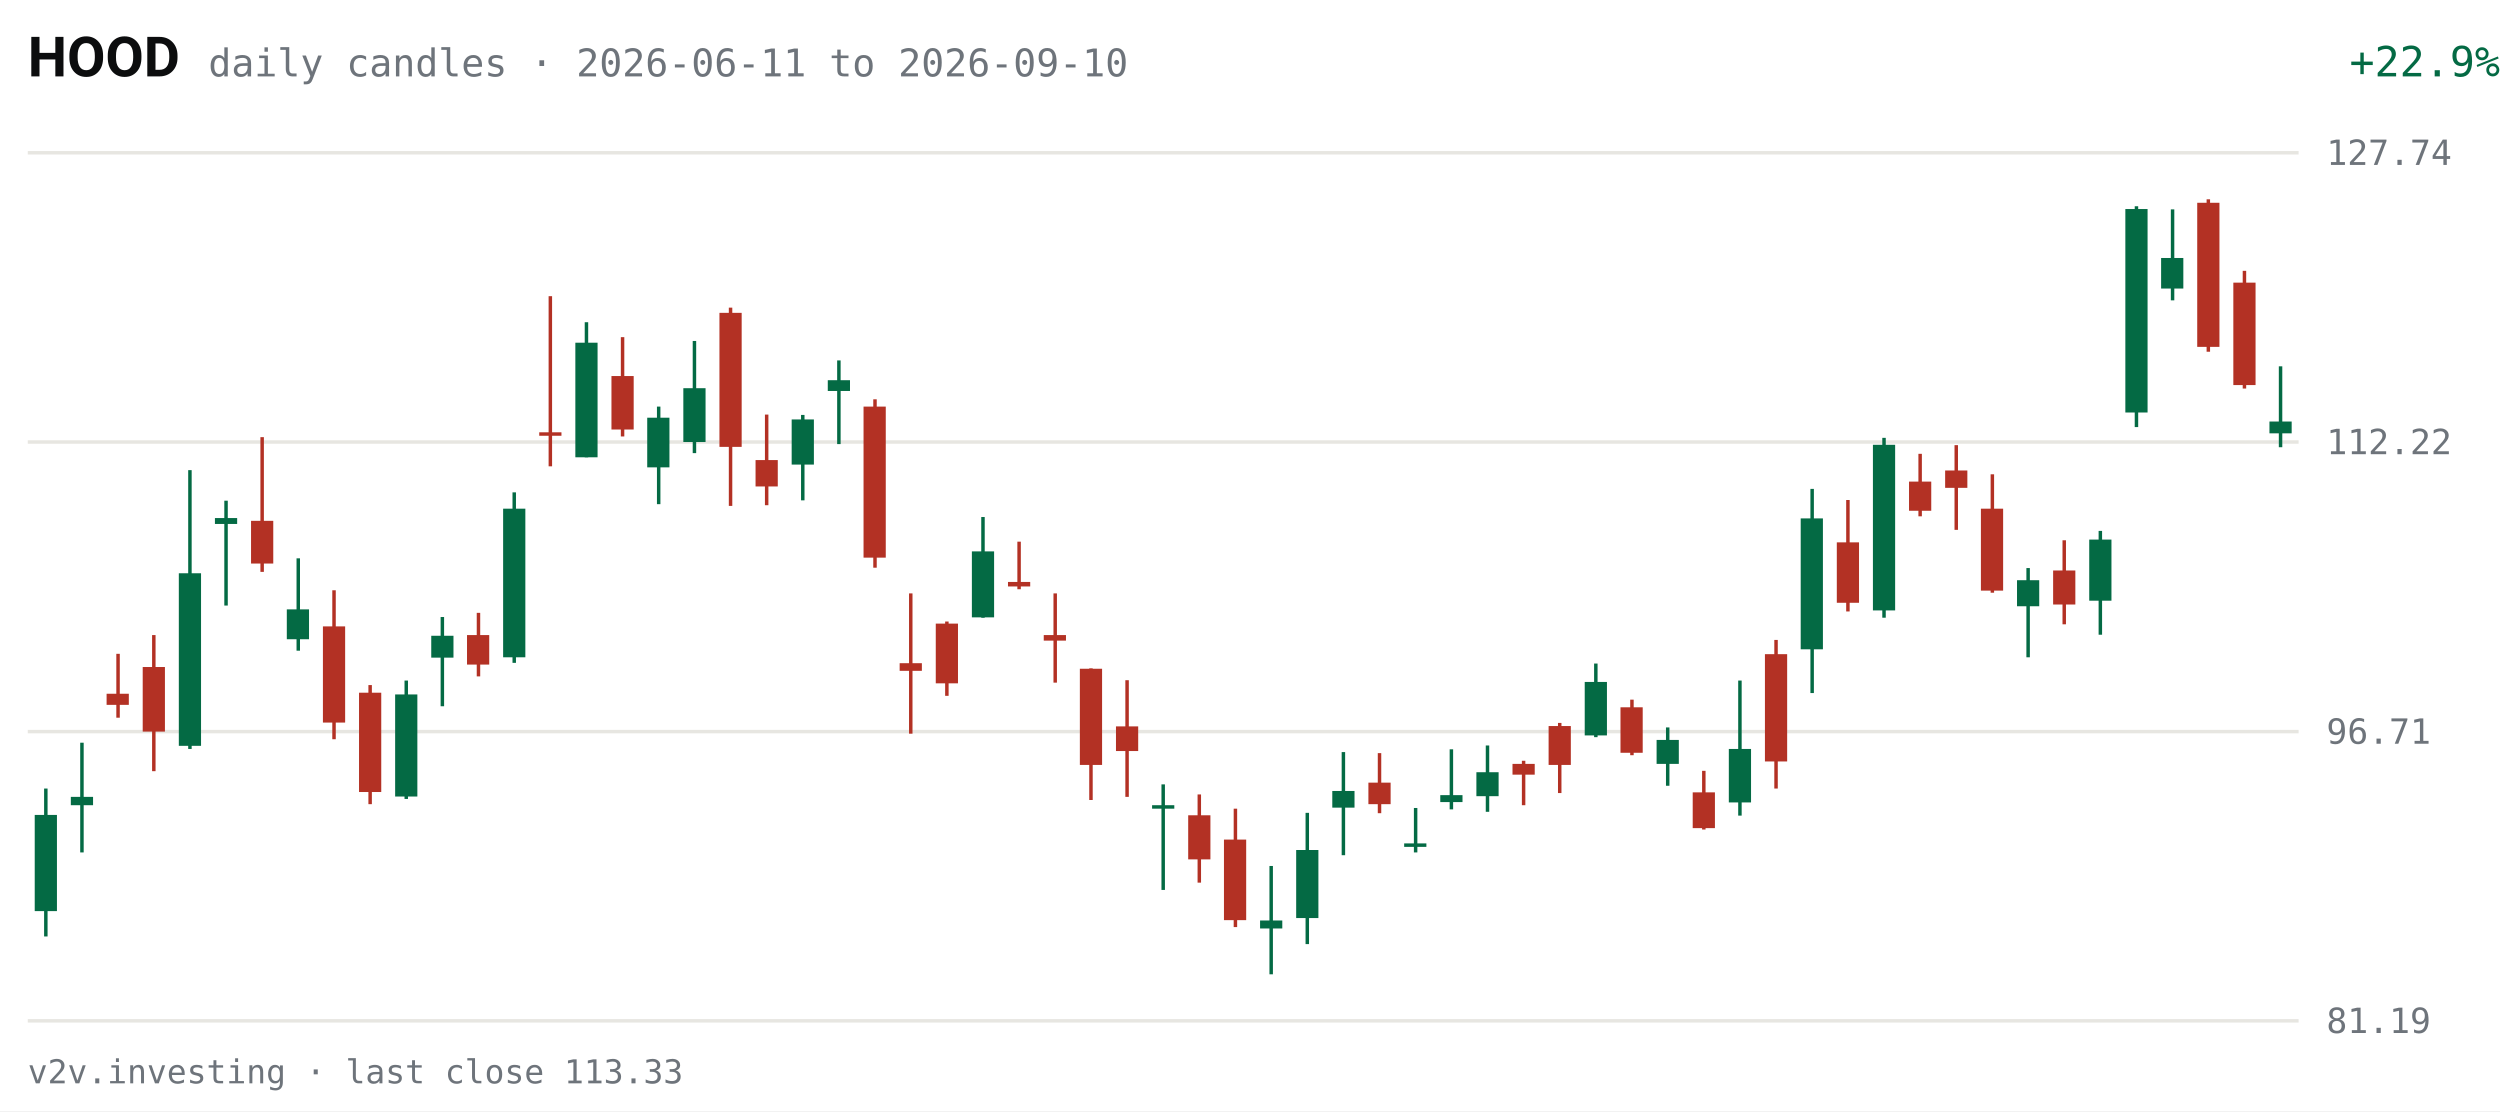
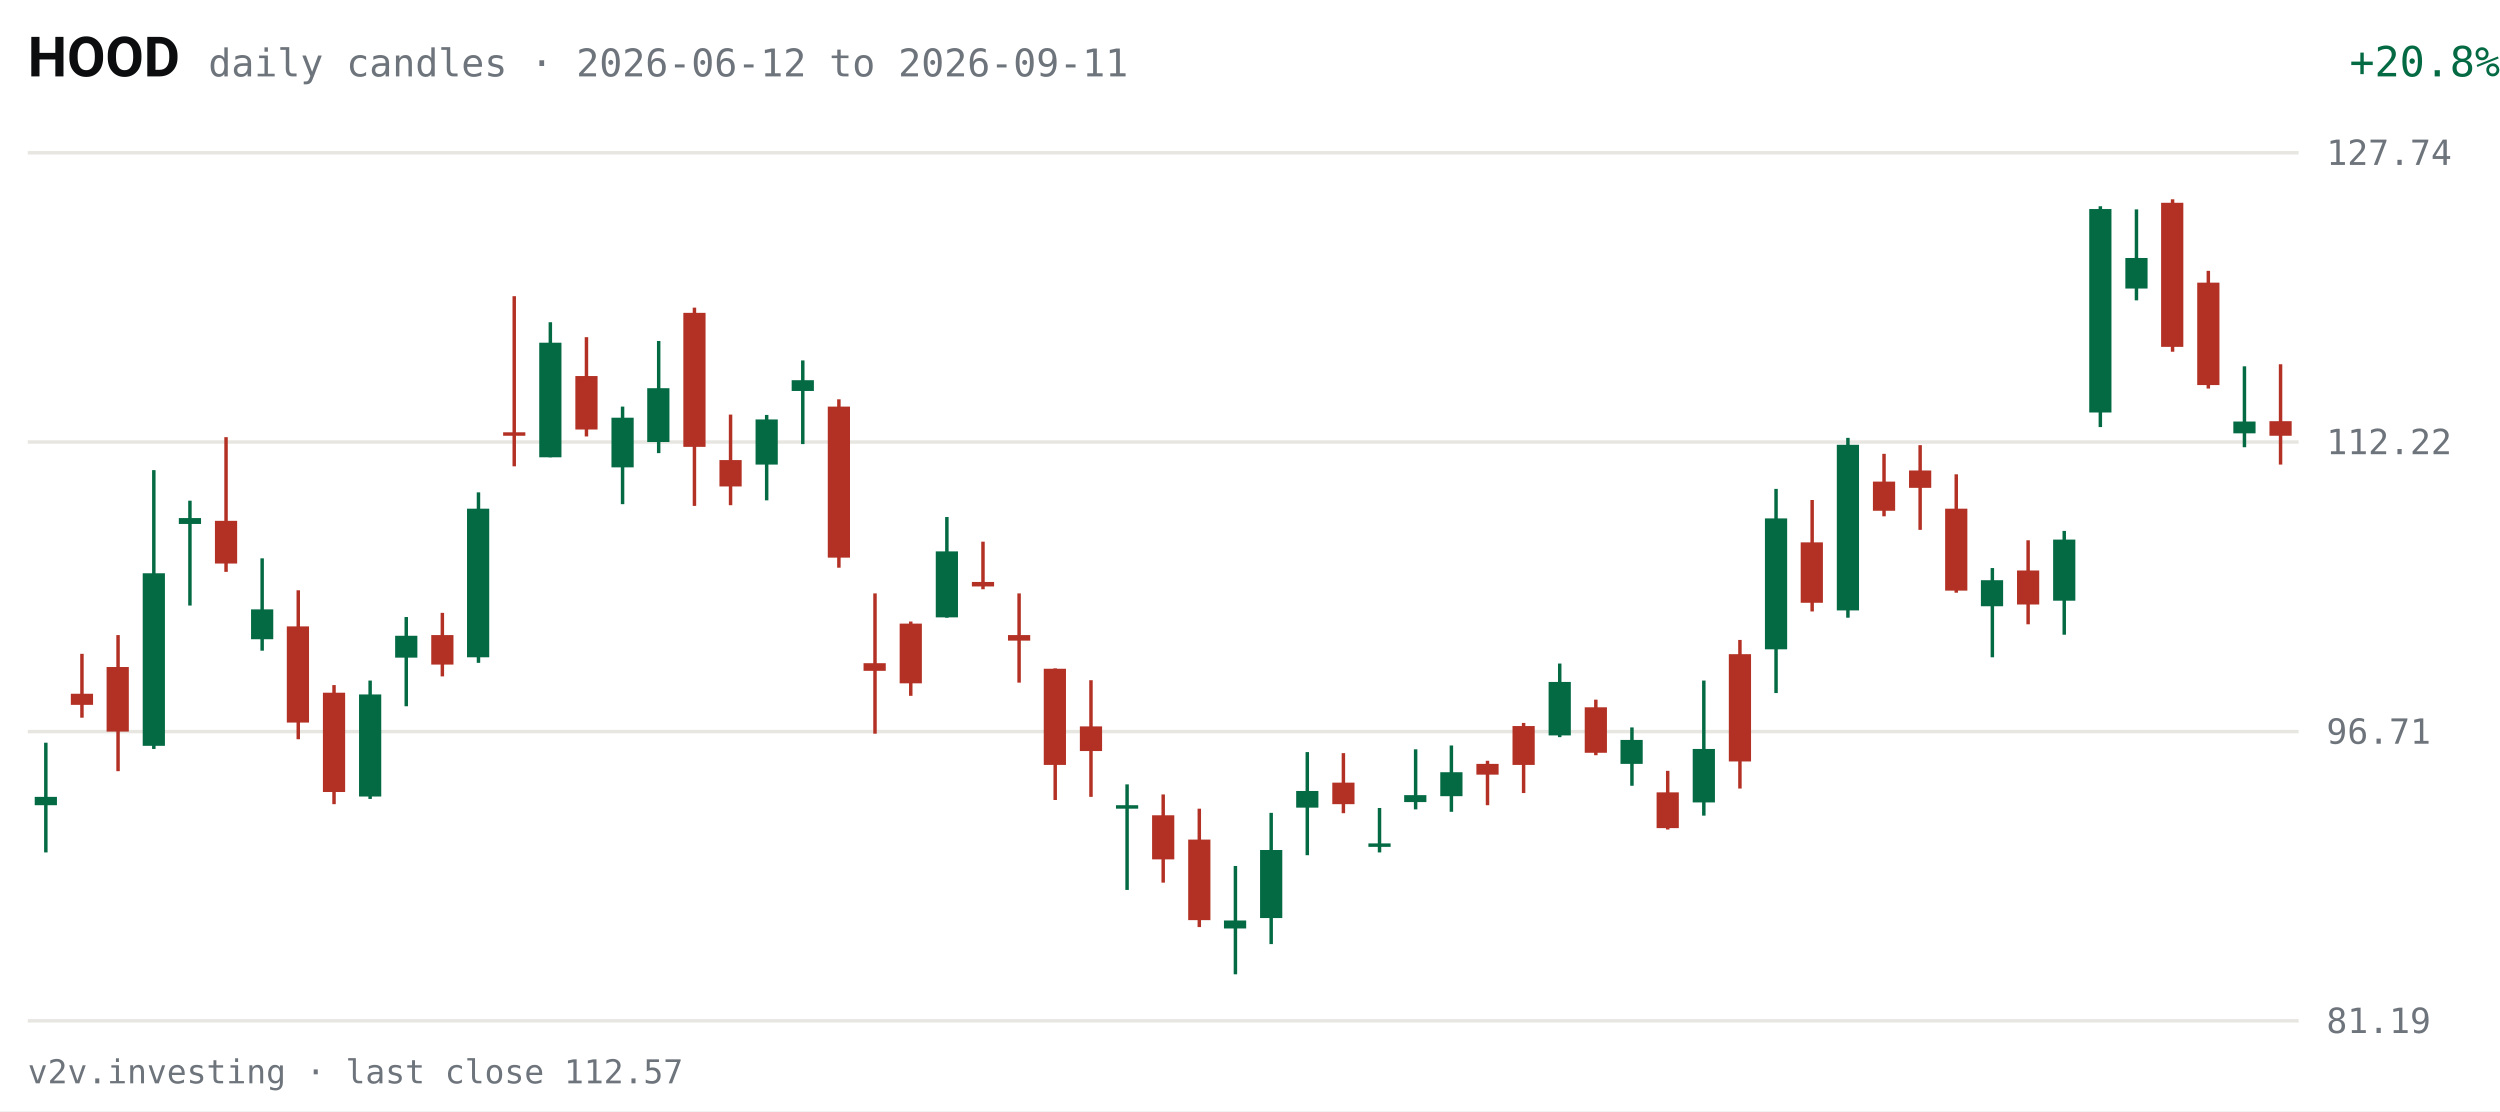
<svg xmlns="http://www.w3.org/2000/svg" viewBox="0 0 720 320" width="720" height="320" role="img" aria-label="HOOD daily candles, last 63 sessions">
  <rect width="720" height="320" fill="#FFFFFF" />
  <text x="8" y="22" fill="#0C0D0E" font-size="16" font-weight="600" font-family="system-ui,-apple-system,Segoe UI,Roboto,sans-serif">HOOD</text>
-   <text x="60" y="22" fill="#6E747B" font-size="11" font-family="ui-monospace,SFMono-Regular,Menlo,Consolas,monospace">daily candles · 2026-06-11 to 2026-09-10</text>
-   <text x="670" y="22" fill="#046A44" font-size="12" text-anchor="end" font-family="ui-monospace,SFMono-Regular,Menlo,Consolas,monospace" transform="translate(50,0)">+22.9%</text>
+   <text x="60" y="22" fill="#6E747B" font-size="11" font-family="ui-monospace,SFMono-Regular,Menlo,Consolas,monospace">daily candles · 2026-06-12 to 2026-09-11</text>
+   <text x="670" y="22" fill="#046A44" font-size="12" text-anchor="end" font-family="ui-monospace,SFMono-Regular,Menlo,Consolas,monospace" transform="translate(50,0)">+20.8%</text>
  <g font-family="ui-monospace,SFMono-Regular,Menlo,Consolas,monospace">
    <line x1="8" y1="294.0" x2="662" y2="294.0" stroke="#E7E6E1" stroke-width="1" />
    <text x="670" y="297.5" fill="#6E747B" font-size="10">81.19</text>
    <line x1="8" y1="210.7" x2="662" y2="210.7" stroke="#E7E6E1" stroke-width="1" />
    <text x="670" y="214.2" fill="#6E747B" font-size="10">96.71</text>
    <line x1="8" y1="127.3" x2="662" y2="127.3" stroke="#E7E6E1" stroke-width="1" />
    <text x="670" y="130.8" fill="#6E747B" font-size="10">112.22</text>
    <line x1="8" y1="44.0" x2="662" y2="44.0" stroke="#E7E6E1" stroke-width="1" />
    <text x="670" y="47.5" fill="#6E747B" font-size="10">127.74</text>
-     <line x1="13.2" y1="227.1" x2="13.2" y2="269.7" stroke="#046A44" stroke-width="1" />
-     <rect x="10.0" y="234.7" width="6.4" height="27.7" fill="#046A44" />
-     <line x1="23.6" y1="213.9" x2="23.6" y2="245.5" stroke="#046A44" stroke-width="1" />
-     <rect x="20.4" y="229.5" width="6.4" height="2.4" fill="#046A44" />
-     <line x1="34.0" y1="188.3" x2="34.0" y2="206.7" stroke="#B33124" stroke-width="1" />
-     <rect x="30.7" y="199.8" width="6.4" height="3.2" fill="#B33124" />
-     <line x1="44.3" y1="182.9" x2="44.3" y2="222.1" stroke="#B33124" stroke-width="1" />
-     <rect x="41.1" y="192.1" width="6.4" height="18.6" fill="#B33124" />
-     <line x1="54.7" y1="135.4" x2="54.7" y2="215.7" stroke="#046A44" stroke-width="1" />
-     <rect x="51.5" y="165.1" width="6.4" height="49.7" fill="#046A44" />
-     <line x1="65.1" y1="144.2" x2="65.1" y2="174.4" stroke="#046A44" stroke-width="1" />
-     <rect x="61.9" y="149.2" width="6.4" height="1.7" fill="#046A44" />
-     <line x1="75.5" y1="125.9" x2="75.5" y2="164.7" stroke="#B33124" stroke-width="1" />
-     <rect x="72.3" y="150.0" width="6.4" height="12.3" fill="#B33124" />
-     <line x1="85.9" y1="160.8" x2="85.9" y2="187.4" stroke="#046A44" stroke-width="1" />
-     <rect x="82.6" y="175.5" width="6.4" height="8.6" fill="#046A44" />
-     <line x1="96.2" y1="170.0" x2="96.2" y2="212.9" stroke="#B33124" stroke-width="1" />
-     <rect x="93.0" y="180.4" width="6.4" height="27.7" fill="#B33124" />
-     <line x1="106.6" y1="197.3" x2="106.6" y2="231.6" stroke="#B33124" stroke-width="1" />
-     <rect x="103.4" y="199.5" width="6.4" height="28.6" fill="#B33124" />
-     <line x1="117.0" y1="196.0" x2="117.0" y2="230.1" stroke="#046A44" stroke-width="1" />
-     <rect x="113.8" y="200.0" width="6.4" height="29.4" fill="#046A44" />
-     <line x1="127.4" y1="177.7" x2="127.4" y2="203.4" stroke="#046A44" stroke-width="1" />
-     <rect x="124.2" y="183.1" width="6.4" height="6.3" fill="#046A44" />
-     <line x1="137.8" y1="176.5" x2="137.8" y2="194.8" stroke="#B33124" stroke-width="1" />
-     <rect x="134.5" y="182.9" width="6.4" height="8.5" fill="#B33124" />
-     <line x1="148.1" y1="141.8" x2="148.1" y2="190.9" stroke="#046A44" stroke-width="1" />
-     <rect x="144.9" y="146.5" width="6.4" height="42.8" fill="#046A44" />
-     <line x1="158.5" y1="85.3" x2="158.5" y2="134.3" stroke="#B33124" stroke-width="1" />
-     <rect x="155.3" y="124.5" width="6.4" height="1.0" fill="#B33124" />
-     <line x1="168.9" y1="92.8" x2="168.9" y2="131.7" stroke="#046A44" stroke-width="1" />
-     <rect x="165.7" y="98.7" width="6.4" height="33.0" fill="#046A44" />
-     <line x1="179.3" y1="97.1" x2="179.3" y2="125.7" stroke="#B33124" stroke-width="1" />
-     <rect x="176.1" y="108.3" width="6.4" height="15.4" fill="#B33124" />
-     <line x1="189.7" y1="117.1" x2="189.7" y2="145.2" stroke="#046A44" stroke-width="1" />
-     <rect x="186.4" y="120.3" width="6.4" height="14.3" fill="#046A44" />
-     <line x1="200.0" y1="98.2" x2="200.0" y2="130.5" stroke="#046A44" stroke-width="1" />
-     <rect x="196.8" y="111.8" width="6.4" height="15.5" fill="#046A44" />
-     <line x1="210.4" y1="88.6" x2="210.4" y2="145.7" stroke="#B33124" stroke-width="1" />
-     <rect x="207.2" y="90.1" width="6.4" height="38.6" fill="#B33124" />
-     <line x1="220.8" y1="119.4" x2="220.8" y2="145.5" stroke="#B33124" stroke-width="1" />
-     <rect x="217.6" y="132.5" width="6.4" height="7.6" fill="#B33124" />
-     <line x1="231.2" y1="119.5" x2="231.2" y2="144.1" stroke="#046A44" stroke-width="1" />
-     <rect x="228.0" y="120.8" width="6.4" height="13.0" fill="#046A44" />
-     <line x1="241.6" y1="103.8" x2="241.6" y2="127.9" stroke="#046A44" stroke-width="1" />
-     <rect x="238.4" y="109.5" width="6.4" height="3.1" fill="#046A44" />
-     <line x1="252.0" y1="115.0" x2="252.0" y2="163.5" stroke="#B33124" stroke-width="1" />
-     <rect x="248.7" y="117.1" width="6.4" height="43.5" fill="#B33124" />
-     <line x1="262.3" y1="170.9" x2="262.3" y2="211.3" stroke="#B33124" stroke-width="1" />
-     <rect x="259.1" y="191.0" width="6.4" height="2.2" fill="#B33124" />
-     <line x1="272.7" y1="179.0" x2="272.7" y2="200.4" stroke="#B33124" stroke-width="1" />
-     <rect x="269.5" y="179.6" width="6.4" height="17.2" fill="#B33124" />
-     <line x1="283.1" y1="148.9" x2="283.1" y2="177.9" stroke="#046A44" stroke-width="1" />
-     <rect x="279.9" y="158.8" width="6.4" height="19.0" fill="#046A44" />
-     <line x1="293.5" y1="156.0" x2="293.5" y2="169.7" stroke="#B33124" stroke-width="1" />
-     <rect x="290.3" y="167.6" width="6.4" height="1.3" fill="#B33124" />
-     <line x1="303.9" y1="170.9" x2="303.9" y2="196.6" stroke="#B33124" stroke-width="1" />
-     <rect x="300.6" y="182.9" width="6.4" height="1.6" fill="#B33124" />
-     <line x1="314.2" y1="192.5" x2="314.2" y2="230.4" stroke="#B33124" stroke-width="1" />
-     <rect x="311.0" y="192.6" width="6.4" height="27.7" fill="#B33124" />
-     <line x1="324.6" y1="195.9" x2="324.6" y2="229.5" stroke="#B33124" stroke-width="1" />
-     <rect x="321.4" y="209.2" width="6.4" height="7.1" fill="#B33124" />
-     <line x1="335.0" y1="225.9" x2="335.0" y2="256.3" stroke="#046A44" stroke-width="1" />
-     <rect x="331.8" y="231.9" width="6.4" height="1.0" fill="#046A44" />
-     <line x1="345.4" y1="228.8" x2="345.4" y2="254.2" stroke="#B33124" stroke-width="1" />
-     <rect x="342.2" y="234.8" width="6.4" height="12.7" fill="#B33124" />
-     <line x1="355.8" y1="232.9" x2="355.8" y2="267.0" stroke="#B33124" stroke-width="1" />
-     <rect x="352.5" y="241.8" width="6.4" height="23.2" fill="#B33124" />
-     <line x1="366.1" y1="249.4" x2="366.1" y2="280.6" stroke="#046A44" stroke-width="1" />
-     <rect x="362.9" y="265.1" width="6.4" height="2.3" fill="#046A44" />
-     <line x1="376.5" y1="234.1" x2="376.5" y2="271.9" stroke="#046A44" stroke-width="1" />
-     <rect x="373.3" y="244.8" width="6.4" height="19.6" fill="#046A44" />
-     <line x1="386.9" y1="216.6" x2="386.9" y2="246.3" stroke="#046A44" stroke-width="1" />
-     <rect x="383.7" y="227.8" width="6.4" height="4.8" fill="#046A44" />
-     <line x1="397.3" y1="216.9" x2="397.3" y2="234.2" stroke="#B33124" stroke-width="1" />
-     <rect x="394.1" y="225.4" width="6.4" height="6.2" fill="#B33124" />
-     <line x1="407.7" y1="232.7" x2="407.7" y2="245.5" stroke="#046A44" stroke-width="1" />
-     <rect x="404.4" y="242.9" width="6.4" height="1.0" fill="#046A44" />
-     <line x1="418.0" y1="215.8" x2="418.0" y2="233.1" stroke="#046A44" stroke-width="1" />
-     <rect x="414.8" y="229.0" width="6.4" height="2.0" fill="#046A44" />
-     <line x1="428.4" y1="214.7" x2="428.4" y2="233.8" stroke="#046A44" stroke-width="1" />
-     <rect x="425.2" y="222.4" width="6.4" height="6.9" fill="#046A44" />
-     <line x1="438.8" y1="219.1" x2="438.8" y2="231.9" stroke="#B33124" stroke-width="1" />
-     <rect x="435.6" y="220.0" width="6.4" height="3.1" fill="#B33124" />
-     <line x1="449.2" y1="208.2" x2="449.2" y2="228.4" stroke="#B33124" stroke-width="1" />
-     <rect x="446.0" y="209.1" width="6.4" height="11.2" fill="#B33124" />
-     <line x1="459.6" y1="191.1" x2="459.6" y2="212.3" stroke="#046A44" stroke-width="1" />
-     <rect x="456.4" y="196.4" width="6.4" height="15.4" fill="#046A44" />
-     <line x1="470.0" y1="201.5" x2="470.0" y2="217.5" stroke="#B33124" stroke-width="1" />
-     <rect x="466.7" y="203.7" width="6.4" height="13.1" fill="#B33124" />
-     <line x1="480.3" y1="209.5" x2="480.3" y2="226.3" stroke="#046A44" stroke-width="1" />
-     <rect x="477.1" y="213.1" width="6.4" height="6.9" fill="#046A44" />
-     <line x1="490.7" y1="222.0" x2="490.7" y2="238.9" stroke="#B33124" stroke-width="1" />
-     <rect x="487.5" y="228.2" width="6.4" height="10.3" fill="#B33124" />
-     <line x1="501.1" y1="196.0" x2="501.1" y2="234.9" stroke="#046A44" stroke-width="1" />
-     <rect x="497.9" y="215.7" width="6.4" height="15.4" fill="#046A44" />
-     <line x1="511.5" y1="184.3" x2="511.5" y2="227.1" stroke="#B33124" stroke-width="1" />
-     <rect x="508.3" y="188.4" width="6.4" height="30.9" fill="#B33124" />
-     <line x1="521.9" y1="140.8" x2="521.9" y2="199.6" stroke="#046A44" stroke-width="1" />
-     <rect x="518.6" y="149.3" width="6.4" height="37.7" fill="#046A44" />
-     <line x1="532.2" y1="144.0" x2="532.2" y2="176.1" stroke="#B33124" stroke-width="1" />
-     <rect x="529.0" y="156.2" width="6.4" height="17.4" fill="#B33124" />
-     <line x1="542.6" y1="126.1" x2="542.6" y2="177.9" stroke="#046A44" stroke-width="1" />
-     <rect x="539.4" y="128.1" width="6.4" height="47.7" fill="#046A44" />
-     <line x1="553.0" y1="130.7" x2="553.0" y2="148.7" stroke="#B33124" stroke-width="1" />
-     <rect x="549.8" y="138.7" width="6.4" height="8.4" fill="#B33124" />
-     <line x1="563.4" y1="128.2" x2="563.4" y2="152.6" stroke="#B33124" stroke-width="1" />
-     <rect x="560.2" y="135.5" width="6.4" height="5.0" fill="#B33124" />
-     <line x1="573.8" y1="136.6" x2="573.8" y2="170.7" stroke="#B33124" stroke-width="1" />
-     <rect x="570.5" y="146.5" width="6.4" height="23.6" fill="#B33124" />
-     <line x1="584.1" y1="163.6" x2="584.1" y2="189.3" stroke="#046A44" stroke-width="1" />
-     <rect x="580.9" y="167.1" width="6.4" height="7.5" fill="#046A44" />
-     <line x1="594.5" y1="155.6" x2="594.5" y2="179.8" stroke="#B33124" stroke-width="1" />
-     <rect x="591.3" y="164.3" width="6.4" height="9.8" fill="#B33124" />
-     <line x1="604.9" y1="152.9" x2="604.9" y2="182.8" stroke="#046A44" stroke-width="1" />
-     <rect x="601.7" y="155.4" width="6.4" height="17.6" fill="#046A44" />
-     <line x1="615.3" y1="59.4" x2="615.3" y2="123.0" stroke="#046A44" stroke-width="1" />
-     <rect x="612.1" y="60.2" width="6.4" height="58.6" fill="#046A44" />
-     <line x1="625.7" y1="60.3" x2="625.7" y2="86.5" stroke="#046A44" stroke-width="1" />
-     <rect x="622.4" y="74.3" width="6.4" height="8.8" fill="#046A44" />
-     <line x1="636.0" y1="57.4" x2="636.0" y2="101.3" stroke="#B33124" stroke-width="1" />
-     <rect x="632.8" y="58.4" width="6.4" height="41.5" fill="#B33124" />
-     <line x1="646.4" y1="78.0" x2="646.4" y2="111.9" stroke="#B33124" stroke-width="1" />
-     <rect x="643.2" y="81.4" width="6.4" height="29.5" fill="#B33124" />
-     <line x1="656.8" y1="105.5" x2="656.8" y2="128.8" stroke="#046A44" stroke-width="1" />
-     <rect x="653.6" y="121.4" width="6.4" height="3.4" fill="#046A44" />
+     <line x1="13.2" y1="213.9" x2="13.2" y2="245.5" stroke="#046A44" stroke-width="1" />
+     <rect x="10.0" y="229.5" width="6.4" height="2.4" fill="#046A44" />
+     <line x1="23.6" y1="188.3" x2="23.6" y2="206.7" stroke="#B33124" stroke-width="1" />
+     <rect x="20.4" y="199.8" width="6.4" height="3.2" fill="#B33124" />
+     <line x1="34.0" y1="182.9" x2="34.0" y2="222.1" stroke="#B33124" stroke-width="1" />
+     <rect x="30.7" y="192.1" width="6.4" height="18.6" fill="#B33124" />
+     <line x1="44.3" y1="135.4" x2="44.3" y2="215.7" stroke="#046A44" stroke-width="1" />
+     <rect x="41.1" y="165.1" width="6.4" height="49.7" fill="#046A44" />
+     <line x1="54.7" y1="144.2" x2="54.7" y2="174.4" stroke="#046A44" stroke-width="1" />
+     <rect x="51.5" y="149.2" width="6.4" height="1.7" fill="#046A44" />
+     <line x1="65.1" y1="125.9" x2="65.1" y2="164.7" stroke="#B33124" stroke-width="1" />
+     <rect x="61.9" y="150.0" width="6.4" height="12.3" fill="#B33124" />
+     <line x1="75.5" y1="160.8" x2="75.5" y2="187.4" stroke="#046A44" stroke-width="1" />
+     <rect x="72.3" y="175.5" width="6.4" height="8.6" fill="#046A44" />
+     <line x1="85.9" y1="170.0" x2="85.9" y2="212.9" stroke="#B33124" stroke-width="1" />
+     <rect x="82.6" y="180.4" width="6.4" height="27.7" fill="#B33124" />
+     <line x1="96.2" y1="197.3" x2="96.2" y2="231.6" stroke="#B33124" stroke-width="1" />
+     <rect x="93.0" y="199.5" width="6.4" height="28.6" fill="#B33124" />
+     <line x1="106.6" y1="196.0" x2="106.6" y2="230.1" stroke="#046A44" stroke-width="1" />
+     <rect x="103.4" y="200.0" width="6.4" height="29.4" fill="#046A44" />
+     <line x1="117.0" y1="177.7" x2="117.0" y2="203.4" stroke="#046A44" stroke-width="1" />
+     <rect x="113.8" y="183.1" width="6.4" height="6.3" fill="#046A44" />
+     <line x1="127.4" y1="176.5" x2="127.4" y2="194.8" stroke="#B33124" stroke-width="1" />
+     <rect x="124.2" y="182.9" width="6.4" height="8.5" fill="#B33124" />
+     <line x1="137.8" y1="141.8" x2="137.8" y2="190.9" stroke="#046A44" stroke-width="1" />
+     <rect x="134.5" y="146.5" width="6.4" height="42.8" fill="#046A44" />
+     <line x1="148.1" y1="85.3" x2="148.1" y2="134.3" stroke="#B33124" stroke-width="1" />
+     <rect x="144.9" y="124.5" width="6.4" height="1.0" fill="#B33124" />
+     <line x1="158.5" y1="92.8" x2="158.5" y2="131.7" stroke="#046A44" stroke-width="1" />
+     <rect x="155.3" y="98.7" width="6.4" height="33.0" fill="#046A44" />
+     <line x1="168.9" y1="97.1" x2="168.9" y2="125.7" stroke="#B33124" stroke-width="1" />
+     <rect x="165.7" y="108.3" width="6.4" height="15.4" fill="#B33124" />
+     <line x1="179.3" y1="117.1" x2="179.3" y2="145.2" stroke="#046A44" stroke-width="1" />
+     <rect x="176.1" y="120.3" width="6.4" height="14.3" fill="#046A44" />
+     <line x1="189.7" y1="98.2" x2="189.7" y2="130.5" stroke="#046A44" stroke-width="1" />
+     <rect x="186.4" y="111.8" width="6.4" height="15.5" fill="#046A44" />
+     <line x1="200.0" y1="88.6" x2="200.0" y2="145.7" stroke="#B33124" stroke-width="1" />
+     <rect x="196.8" y="90.1" width="6.4" height="38.6" fill="#B33124" />
+     <line x1="210.4" y1="119.4" x2="210.4" y2="145.5" stroke="#B33124" stroke-width="1" />
+     <rect x="207.2" y="132.5" width="6.4" height="7.6" fill="#B33124" />
+     <line x1="220.8" y1="119.5" x2="220.8" y2="144.1" stroke="#046A44" stroke-width="1" />
+     <rect x="217.6" y="120.8" width="6.4" height="13.0" fill="#046A44" />
+     <line x1="231.2" y1="103.8" x2="231.2" y2="127.9" stroke="#046A44" stroke-width="1" />
+     <rect x="228.0" y="109.5" width="6.4" height="3.1" fill="#046A44" />
+     <line x1="241.6" y1="115.0" x2="241.6" y2="163.5" stroke="#B33124" stroke-width="1" />
+     <rect x="238.4" y="117.1" width="6.4" height="43.5" fill="#B33124" />
+     <line x1="252.0" y1="170.9" x2="252.0" y2="211.3" stroke="#B33124" stroke-width="1" />
+     <rect x="248.7" y="191.0" width="6.4" height="2.2" fill="#B33124" />
+     <line x1="262.3" y1="179.0" x2="262.3" y2="200.4" stroke="#B33124" stroke-width="1" />
+     <rect x="259.1" y="179.6" width="6.4" height="17.2" fill="#B33124" />
+     <line x1="272.7" y1="148.9" x2="272.7" y2="177.9" stroke="#046A44" stroke-width="1" />
+     <rect x="269.5" y="158.8" width="6.4" height="19.0" fill="#046A44" />
+     <line x1="283.1" y1="156.0" x2="283.1" y2="169.7" stroke="#B33124" stroke-width="1" />
+     <rect x="279.9" y="167.6" width="6.4" height="1.3" fill="#B33124" />
+     <line x1="293.5" y1="170.9" x2="293.5" y2="196.6" stroke="#B33124" stroke-width="1" />
+     <rect x="290.3" y="182.9" width="6.4" height="1.6" fill="#B33124" />
+     <line x1="303.9" y1="192.5" x2="303.9" y2="230.4" stroke="#B33124" stroke-width="1" />
+     <rect x="300.6" y="192.6" width="6.4" height="27.7" fill="#B33124" />
+     <line x1="314.2" y1="195.9" x2="314.2" y2="229.5" stroke="#B33124" stroke-width="1" />
+     <rect x="311.0" y="209.2" width="6.4" height="7.1" fill="#B33124" />
+     <line x1="324.6" y1="225.9" x2="324.6" y2="256.3" stroke="#046A44" stroke-width="1" />
+     <rect x="321.4" y="231.9" width="6.4" height="1.0" fill="#046A44" />
+     <line x1="335.0" y1="228.8" x2="335.0" y2="254.2" stroke="#B33124" stroke-width="1" />
+     <rect x="331.8" y="234.8" width="6.4" height="12.7" fill="#B33124" />
+     <line x1="345.4" y1="232.9" x2="345.4" y2="267.0" stroke="#B33124" stroke-width="1" />
+     <rect x="342.2" y="241.8" width="6.4" height="23.2" fill="#B33124" />
+     <line x1="355.8" y1="249.4" x2="355.8" y2="280.6" stroke="#046A44" stroke-width="1" />
+     <rect x="352.5" y="265.1" width="6.4" height="2.3" fill="#046A44" />
+     <line x1="366.1" y1="234.1" x2="366.1" y2="271.9" stroke="#046A44" stroke-width="1" />
+     <rect x="362.9" y="244.8" width="6.4" height="19.6" fill="#046A44" />
+     <line x1="376.5" y1="216.6" x2="376.5" y2="246.3" stroke="#046A44" stroke-width="1" />
+     <rect x="373.3" y="227.8" width="6.4" height="4.8" fill="#046A44" />
+     <line x1="386.9" y1="216.9" x2="386.9" y2="234.2" stroke="#B33124" stroke-width="1" />
+     <rect x="383.7" y="225.4" width="6.4" height="6.2" fill="#B33124" />
+     <line x1="397.3" y1="232.7" x2="397.3" y2="245.5" stroke="#046A44" stroke-width="1" />
+     <rect x="394.1" y="242.9" width="6.4" height="1.0" fill="#046A44" />
+     <line x1="407.7" y1="215.8" x2="407.7" y2="233.1" stroke="#046A44" stroke-width="1" />
+     <rect x="404.4" y="229.0" width="6.4" height="2.0" fill="#046A44" />
+     <line x1="418.0" y1="214.7" x2="418.0" y2="233.8" stroke="#046A44" stroke-width="1" />
+     <rect x="414.8" y="222.4" width="6.4" height="6.9" fill="#046A44" />
+     <line x1="428.4" y1="219.1" x2="428.4" y2="231.9" stroke="#B33124" stroke-width="1" />
+     <rect x="425.2" y="220.0" width="6.4" height="3.1" fill="#B33124" />
+     <line x1="438.8" y1="208.2" x2="438.8" y2="228.4" stroke="#B33124" stroke-width="1" />
+     <rect x="435.6" y="209.1" width="6.4" height="11.2" fill="#B33124" />
+     <line x1="449.2" y1="191.1" x2="449.2" y2="212.3" stroke="#046A44" stroke-width="1" />
+     <rect x="446.0" y="196.4" width="6.4" height="15.4" fill="#046A44" />
+     <line x1="459.6" y1="201.5" x2="459.6" y2="217.5" stroke="#B33124" stroke-width="1" />
+     <rect x="456.4" y="203.7" width="6.4" height="13.1" fill="#B33124" />
+     <line x1="470.0" y1="209.5" x2="470.0" y2="226.3" stroke="#046A44" stroke-width="1" />
+     <rect x="466.7" y="213.1" width="6.4" height="6.9" fill="#046A44" />
+     <line x1="480.3" y1="222.0" x2="480.3" y2="238.9" stroke="#B33124" stroke-width="1" />
+     <rect x="477.1" y="228.2" width="6.4" height="10.3" fill="#B33124" />
+     <line x1="490.7" y1="196.0" x2="490.7" y2="234.9" stroke="#046A44" stroke-width="1" />
+     <rect x="487.5" y="215.7" width="6.4" height="15.4" fill="#046A44" />
+     <line x1="501.1" y1="184.3" x2="501.1" y2="227.1" stroke="#B33124" stroke-width="1" />
+     <rect x="497.9" y="188.4" width="6.4" height="30.9" fill="#B33124" />
+     <line x1="511.5" y1="140.8" x2="511.5" y2="199.6" stroke="#046A44" stroke-width="1" />
+     <rect x="508.3" y="149.3" width="6.4" height="37.7" fill="#046A44" />
+     <line x1="521.9" y1="144.0" x2="521.9" y2="176.1" stroke="#B33124" stroke-width="1" />
+     <rect x="518.6" y="156.2" width="6.4" height="17.4" fill="#B33124" />
+     <line x1="532.2" y1="126.1" x2="532.2" y2="177.9" stroke="#046A44" stroke-width="1" />
+     <rect x="529.0" y="128.1" width="6.4" height="47.7" fill="#046A44" />
+     <line x1="542.6" y1="130.7" x2="542.6" y2="148.7" stroke="#B33124" stroke-width="1" />
+     <rect x="539.4" y="138.7" width="6.4" height="8.4" fill="#B33124" />
+     <line x1="553.0" y1="128.2" x2="553.0" y2="152.6" stroke="#B33124" stroke-width="1" />
+     <rect x="549.8" y="135.5" width="6.4" height="5.0" fill="#B33124" />
+     <line x1="563.4" y1="136.6" x2="563.4" y2="170.7" stroke="#B33124" stroke-width="1" />
+     <rect x="560.2" y="146.5" width="6.4" height="23.6" fill="#B33124" />
+     <line x1="573.8" y1="163.6" x2="573.8" y2="189.3" stroke="#046A44" stroke-width="1" />
+     <rect x="570.5" y="167.1" width="6.4" height="7.5" fill="#046A44" />
+     <line x1="584.1" y1="155.6" x2="584.1" y2="179.8" stroke="#B33124" stroke-width="1" />
+     <rect x="580.9" y="164.3" width="6.4" height="9.8" fill="#B33124" />
+     <line x1="594.5" y1="152.9" x2="594.5" y2="182.8" stroke="#046A44" stroke-width="1" />
+     <rect x="591.3" y="155.4" width="6.4" height="17.6" fill="#046A44" />
+     <line x1="604.9" y1="59.4" x2="604.9" y2="123.0" stroke="#046A44" stroke-width="1" />
+     <rect x="601.7" y="60.2" width="6.4" height="58.6" fill="#046A44" />
+     <line x1="615.3" y1="60.3" x2="615.3" y2="86.5" stroke="#046A44" stroke-width="1" />
+     <rect x="612.1" y="74.3" width="6.4" height="8.8" fill="#046A44" />
+     <line x1="625.7" y1="57.4" x2="625.7" y2="101.3" stroke="#B33124" stroke-width="1" />
+     <rect x="622.4" y="58.4" width="6.4" height="41.5" fill="#B33124" />
+     <line x1="636.0" y1="78.0" x2="636.0" y2="111.9" stroke="#B33124" stroke-width="1" />
+     <rect x="632.8" y="81.4" width="6.4" height="29.5" fill="#B33124" />
+     <line x1="646.4" y1="105.5" x2="646.4" y2="128.8" stroke="#046A44" stroke-width="1" />
+     <rect x="643.2" y="121.4" width="6.4" height="3.4" fill="#046A44" />
+     <line x1="656.8" y1="104.9" x2="656.8" y2="133.8" stroke="#B33124" stroke-width="1" />
+     <rect x="653.6" y="121.3" width="6.4" height="4.2" fill="#B33124" />
  </g>
-   <text x="8" y="312" fill="#6E747B" font-size="9.5" font-family="ui-monospace,SFMono-Regular,Menlo,Consolas,monospace">v2v.investing · last close 113.33</text>
+   <text x="8" y="312" fill="#6E747B" font-size="9.5" font-family="ui-monospace,SFMono-Regular,Menlo,Consolas,monospace">v2v.investing · last close 112.57</text>
</svg>
